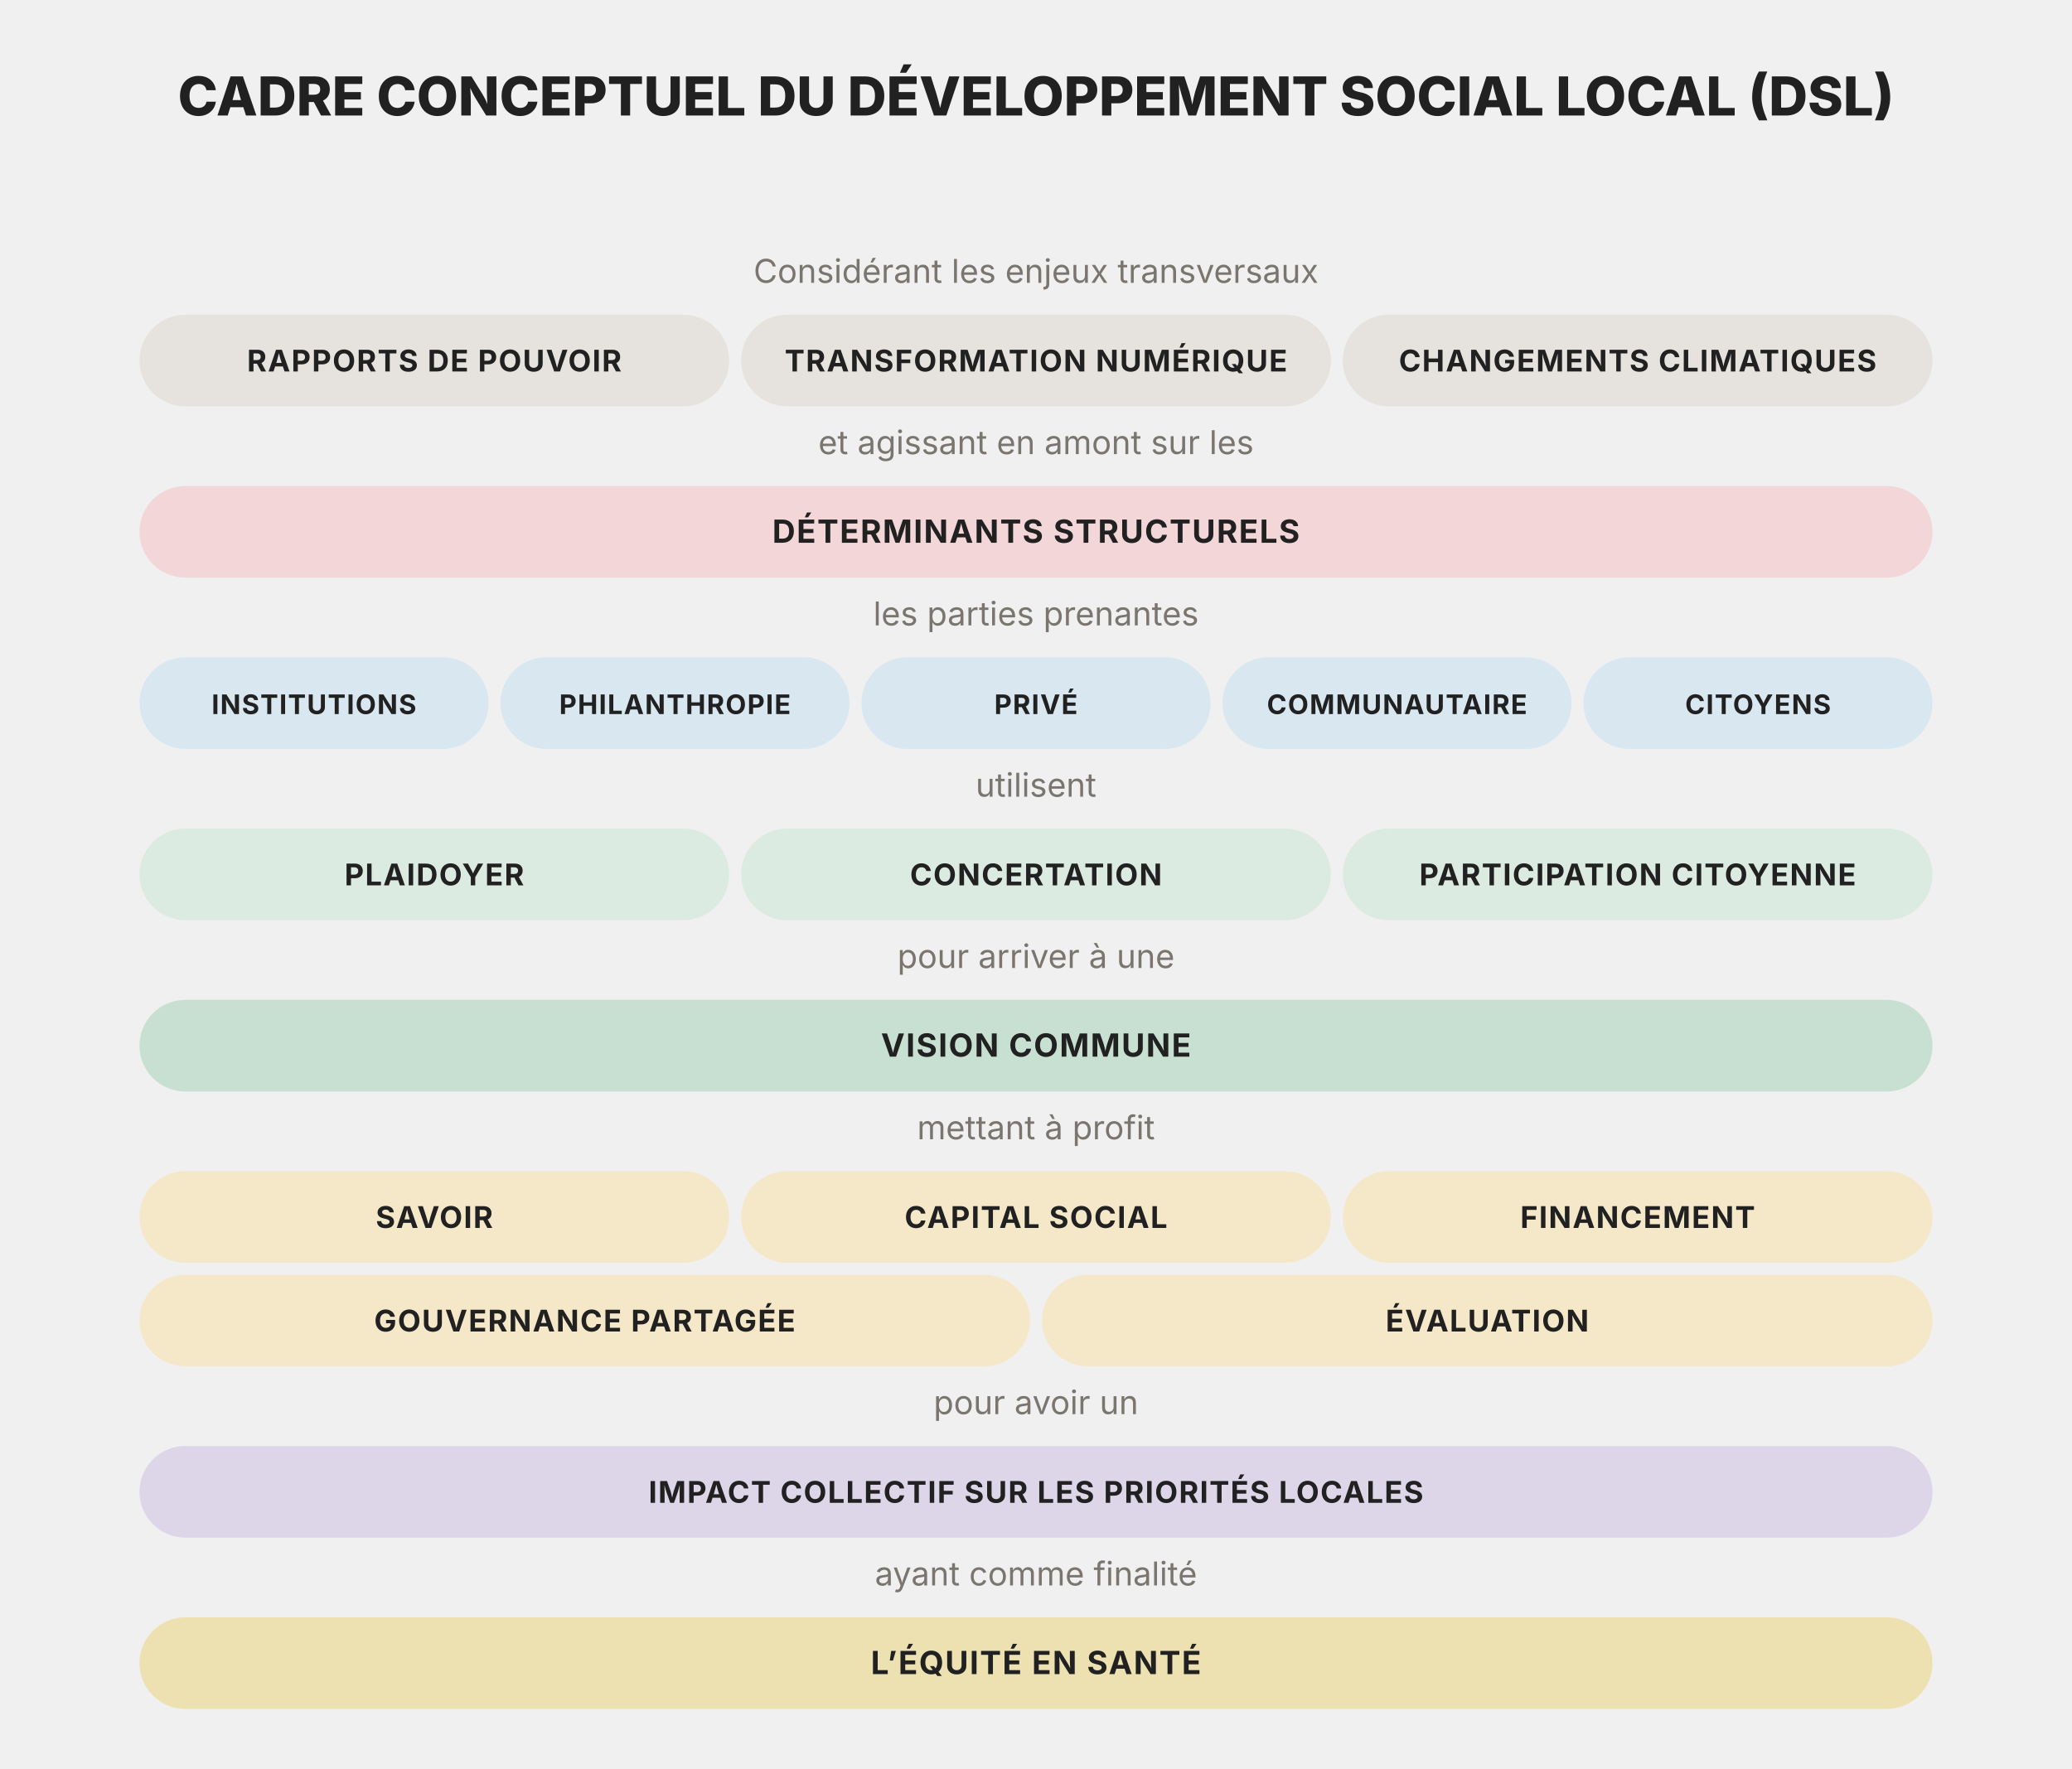
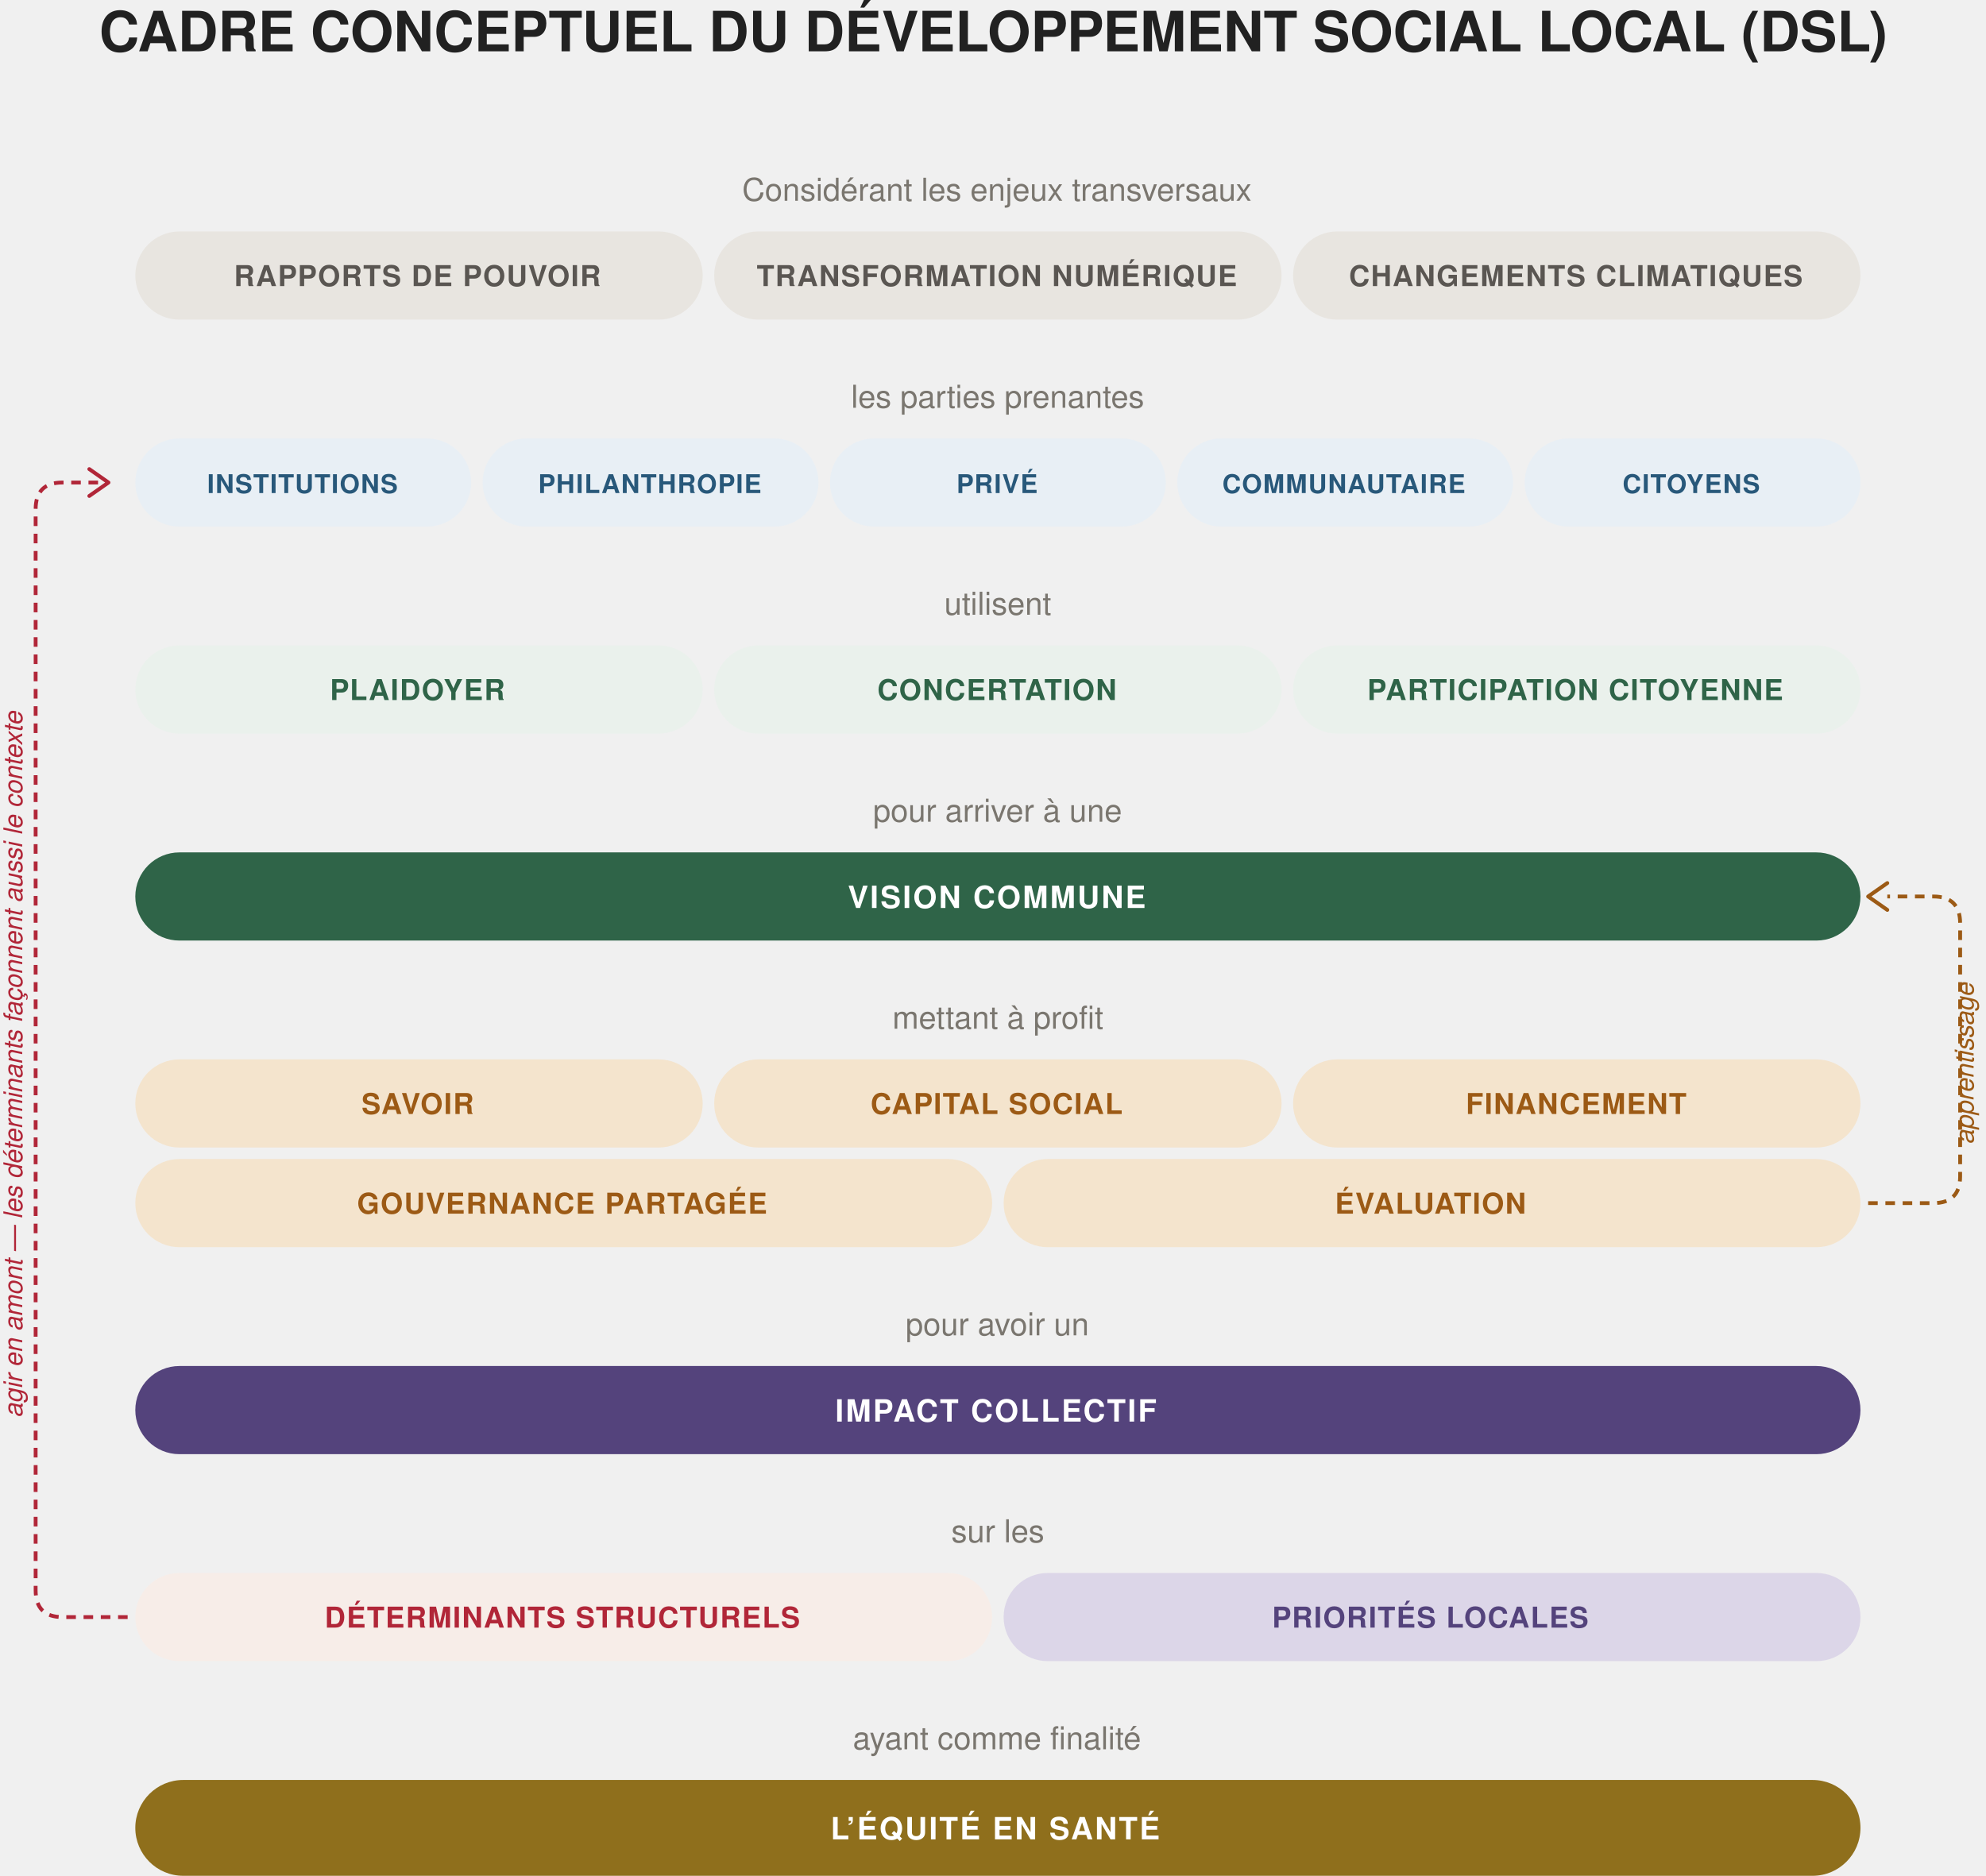
- <svg xmlns="http://www.w3.org/2000/svg" viewBox="0 0 1040 888" style="font-family:Inter,Helvetica,Arial,sans-serif" role="group" aria-label="Cadre conceptuel du développement social local">
-   <text x="520" y="58" text-anchor="middle" font-size="27" font-weight="800" fill="#212121">CADRE CONCEPTUEL DU DÉVELOPPEMENT SOCIAL LOCAL (DSL)</text>
-   <text x="520" y="142" text-anchor="middle" font-size="16.5" fill="#7a766f">Considérant les enjeux transversaux</text>
-   <g class="snode" data-node="rapports">
-     <rect class="box" x="70.0" y="158" width="296.0" height="46" rx="23" fill="#e6e3de" />
-     <text x="218.0" y="186.5" text-anchor="middle" font-size="15" font-weight="700" letter-spacing=".04em" fill="#212121">RAPPORTS DE POUVOIR</text>
-   </g>
-   <g class="snode" data-node="numerique">
-     <rect class="box" x="372.0" y="158" width="296.0" height="46" rx="23" fill="#e6e3de" />
-     <text x="520.0" y="186.5" text-anchor="middle" font-size="15" font-weight="700" letter-spacing=".04em" fill="#212121">TRANSFORMATION NUMÉRIQUE</text>
-   </g>
-   <g class="snode" data-node="climat">
-     <rect class="box" x="674.0" y="158" width="296.0" height="46" rx="23" fill="#e6e3de" />
-     <text x="822.0" y="186.5" text-anchor="middle" font-size="15" font-weight="700" letter-spacing=".04em" fill="#212121">CHANGEMENTS CLIMATIQUES</text>
-   </g>
-   <text x="520" y="228" text-anchor="middle" font-size="16.5" fill="#7a766f">et agissant en amont sur les</text>
-   <g class="snode" data-node="determinants">
-     <rect class="box" x="70.0" y="244" width="900.0" height="46" rx="23" fill="#f3d6d8" />
-     <text x="520.0" y="272.5" text-anchor="middle" font-size="16" font-weight="700" letter-spacing=".04em" fill="#212121">DÉTERMINANTS STRUCTURELS</text>
-   </g>
-   <text x="520" y="314" text-anchor="middle" font-size="16.5" fill="#7a766f">les parties prenantes</text>
-   <g class="snode" data-node="institutions">
-     <rect class="box" x="70.0" y="330" width="175.2" height="46" rx="23" fill="#d9e7f0" />
-     <text x="157.6" y="358.5" text-anchor="middle" font-size="13.5" font-weight="700" letter-spacing=".04em" fill="#212121">INSTITUTIONS</text>
-   </g>
-   <g class="snode" data-node="philanthropie">
-     <rect class="box" x="251.2" y="330" width="175.2" height="46" rx="23" fill="#d9e7f0" />
-     <text x="338.8" y="358.5" text-anchor="middle" font-size="13.5" font-weight="700" letter-spacing=".04em" fill="#212121">PHILANTHROPIE</text>
-   </g>
-   <g class="snode" data-node="prive">
-     <rect class="box" x="432.4" y="330" width="175.2" height="46" rx="23" fill="#d9e7f0" />
-     <text x="520.0" y="358.5" text-anchor="middle" font-size="13.5" font-weight="700" letter-spacing=".04em" fill="#212121">PRIVÉ</text>
-   </g>
-   <g class="snode" data-node="communautaire">
-     <rect class="box" x="613.6" y="330" width="175.2" height="46" rx="23" fill="#d9e7f0" />
-     <text x="701.2" y="358.5" text-anchor="middle" font-size="13.5" font-weight="700" letter-spacing=".04em" fill="#212121">COMMUNAUTAIRE</text>
-   </g>
-   <g class="snode" data-node="citoyens">
-     <rect class="box" x="794.8" y="330" width="175.2" height="46" rx="23" fill="#d9e7f0" />
-     <text x="882.4" y="358.5" text-anchor="middle" font-size="13.5" font-weight="700" letter-spacing=".04em" fill="#212121">CITOYENS</text>
-   </g>
-   <text x="520" y="400" text-anchor="middle" font-size="16.5" fill="#7a766f">utilisent</text>
-   <g class="snode" data-node="plaidoyer">
-     <rect class="box" x="70.0" y="416" width="296.0" height="46" rx="23" fill="#dcebe1" />
-     <text x="218.0" y="444.5" text-anchor="middle" font-size="15" font-weight="700" letter-spacing=".04em" fill="#212121">PLAIDOYER</text>
-   </g>
-   <g class="snode" data-node="concertation">
-     <rect class="box" x="372.0" y="416" width="296.0" height="46" rx="23" fill="#dcebe1" />
-     <text x="520.0" y="444.5" text-anchor="middle" font-size="15" font-weight="700" letter-spacing=".04em" fill="#212121">CONCERTATION</text>
-   </g>
-   <g class="snode" data-node="participation">
-     <rect class="box" x="674.0" y="416" width="296.0" height="46" rx="23" fill="#dcebe1" />
-     <text x="822.0" y="444.5" text-anchor="middle" font-size="15" font-weight="700" letter-spacing=".04em" fill="#212121">PARTICIPATION CITOYENNE</text>
-   </g>
-   <text x="520" y="486" text-anchor="middle" font-size="16.5" fill="#7a766f">pour arriver à une</text>
-   <g class="snode" data-node="vision">
-     <rect class="box" x="70.0" y="502" width="900.0" height="46" rx="23" fill="#c8e0d1" />
-     <text x="520.0" y="530.5" text-anchor="middle" font-size="16" font-weight="700" letter-spacing=".04em" fill="#212121">VISION COMMUNE</text>
-   </g>
-   <text x="520" y="572" text-anchor="middle" font-size="16.5" fill="#7a766f">mettant à profit</text>
-   <g class="snode" data-node="savoir">
-     <rect class="box" x="70.0" y="588" width="296.0" height="46" rx="23" fill="#f5e8c9" />
-     <text x="218.0" y="616.5" text-anchor="middle" font-size="15" font-weight="700" letter-spacing=".04em" fill="#212121">SAVOIR</text>
-   </g>
-   <g class="snode" data-node="capital">
-     <rect class="box" x="372.0" y="588" width="296.0" height="46" rx="23" fill="#f5e8c9" />
-     <text x="520.0" y="616.5" text-anchor="middle" font-size="15" font-weight="700" letter-spacing=".04em" fill="#212121">CAPITAL SOCIAL</text>
-   </g>
-   <g class="snode" data-node="financement">
-     <rect class="box" x="674.0" y="588" width="296.0" height="46" rx="23" fill="#f5e8c9" />
-     <text x="822.0" y="616.5" text-anchor="middle" font-size="15" font-weight="700" letter-spacing=".04em" fill="#212121">FINANCEMENT</text>
-   </g>
-   <g class="snode" data-node="gouvernance">
-     <rect class="box" x="70.0" y="640" width="447.0" height="46" rx="23" fill="#f5e8c9" />
-     <text x="293.5" y="668.5" text-anchor="middle" font-size="15" font-weight="700" letter-spacing=".04em" fill="#212121">GOUVERNANCE PARTAGÉE</text>
-   </g>
-   <g class="snode" data-node="evaluation">
-     <rect class="box" x="523.0" y="640" width="447.0" height="46" rx="23" fill="#f5e8c9" />
-     <text x="746.5" y="668.5" text-anchor="middle" font-size="15" font-weight="700" letter-spacing=".04em" fill="#212121">ÉVALUATION</text>
-   </g>
-   <text x="520" y="710" text-anchor="middle" font-size="16.5" fill="#7a766f">pour avoir un</text>
-   <g class="snode" data-node="impact">
-     <rect class="box" x="70.0" y="726" width="900.0" height="46" rx="23" fill="#dcd6e8" />
-     <text x="520.0" y="754.5" text-anchor="middle" font-size="15" font-weight="700" letter-spacing=".04em" fill="#212121">IMPACT COLLECTIF SUR LES PRIORITÉS LOCALES</text>
-   </g>
-   <text x="520" y="796" text-anchor="middle" font-size="16.5" fill="#7a766f">ayant comme finalité</text>
-   <g class="snode" data-node="equite">
-     <rect class="box" x="70.0" y="812" width="900.0" height="46" rx="23" fill="#ede1b2" />
-     <text x="520.0" y="840.5" text-anchor="middle" font-size="16" font-weight="700" letter-spacing=".04em" fill="#212121">L’ÉQUITÉ EN SANTÉ</text>
-   </g>
+ <svg xmlns="http://www.w3.org/2000/svg" id="Layer_1" version="1.1" viewBox="0 0 1036.08 978.78">
+   <defs>
+     <style>
+       .st0 {
+         fill: #fff;
+         font-size: 16px;
+         letter-spacing: .06em;
+       }
+ 
+       .st0, .st1, .st2, .st3, .st4, .st5, .st6, .st7, .st8, .st9, .st10, .st11 {
+         isolation: isolate;
+       }
+ 
+       .st0, .st3, .st4, .st5, .st6, .st7, .st8, .st9, .st10 {
+         font-family: Helvetica-Bold, Helvetica;
+         font-weight: 700;
+       }
+ 
+       .st1, .st4 {
+         fill: #9c5a15;
+       }
+ 
+       .st1, .st9, .st10, .st11 {
+         font-size: 13.5px;
+       }
+ 
+       .st1, .st11 {
+         font-family: Helvetica-Oblique, Helvetica;
+         font-style: oblique;
+       }
+ 
+       .st12, .st6 {
+         fill: #54437c;
+       }
+ 
+       .st2 {
+         fill: #7a766f;
+         font-family: Helvetica, Helvetica;
+         font-size: 16.5px;
+       }
+ 
+       .st13 {
+         fill: #e8eff5;
+       }
+ 
+       .st14, .st15 {
+         stroke-linecap: round;
+         stroke-linejoin: round;
+       }
+ 
+       .st14, .st15, .st16, .st17 {
+         fill: none;
+         stroke-width: 2px;
+       }
+ 
+       .st14, .st16 {
+         stroke: #b12638;
+       }
+ 
+       .st3, .st4, .st6, .st7, .st8 {
+         font-size: 15px;
+         letter-spacing: .04em;
+       }
+ 
+       .st3, .st11 {
+         fill: #b12638;
+       }
+ 
+       .st5 {
+         fill: #212121;
+         font-size: 29px;
+       }
+ 
+       .st18 {
+         fill: #f7ede8;
+       }
+ 
+       .st7 {
+         fill: #5a5652;
+       }
+ 
+       .st8, .st19 {
+         fill: #2f6448;
+       }
+ 
+       .st15, .st17 {
+         stroke: #9c5a15;
+       }
+ 
+       .st20 {
+         fill: #f4e4cd;
+       }
+ 
+       .st16, .st17 {
+         stroke-dasharray: 5 4;
+       }
+ 
+       .st21 {
+         fill: #e8e5e0;
+       }
+ 
+       .st9 {
+         letter-spacing: .04em;
+       }
+ 
+       .st9, .st10 {
+         fill: #28587a;
+       }
+ 
+       .st10 {
+         letter-spacing: .04em;
+       }
+ 
+       .st22 {
+         fill: #eaf1ec;
+       }
+ 
+       .st23 {
+         fill: #8f6f1c;
+       }
+ 
+       .st24 {
+         fill: #dcd6e8;
+       }
+     </style>
+   </defs>
+   <text class="st5" transform="translate(51.71 26.78)">
+     <tspan x="0" y="0">CADRE CONCEPTUEL DU DÉVELOPPEMENT SOCIAL LOCAL (DSL)</tspan>
+   </text>
+   <text class="st2" transform="translate(387.15 104.78)">
+     <tspan x="0" y="0">Considérant les enjeux transversaux</tspan>
+   </text>
+   <g data-node="rapports">
+     <path class="st21" d="M93.59,120.78h250c12.7,0,23,10.3,23,23h0c0,12.7-10.3,23-23,23H93.59c-12.7,0-23-10.3-23-23h0c0-12.7,10.3-23,23-23Z" />
+     <text class="st7" transform="translate(122.05 149.28)">
+       <tspan x="0" y="0">RAPPORTS DE POUVOIR</tspan>
+     </text>
+   </g>
+   <g data-node="numerique">
+     <path class="st21" d="M395.59,120.78h250c12.7,0,23,10.3,23,23h0c0,12.7-10.3,23-23,23h-250c-12.7,0-23-10.3-23-23h0c0-12.7,10.3-23,23-23Z" />
+     <text class="st7" transform="translate(394.78 149.28)">
+       <tspan x="0" y="0">TRANSFORMATION NUMÉRIQUE</tspan>
+     </text>
+   </g>
+   <g data-node="climat">
+     <path class="st21" d="M697.59,120.78h250c12.7,0,23,10.3,23,23h0c0,12.7-10.3,23-23,23h-250c-12.7,0-23-10.3-23-23h0c0-12.7,10.3-23,23-23Z" />
+     <text class="st7" transform="translate(703.74 149.28)">
+       <tspan x="0" y="0">CHANGEMENTS CLIMATIQUES</tspan>
+     </text>
+   </g>
+   <text class="st2" transform="translate(444.01 212.78)">
+     <tspan x="0" y="0">les parties prenantes</tspan>
+   </text>
+   <g data-node="institutions">
+     <path class="st13" d="M93.59,228.78h129.2c12.7,0,23,10.3,23,23h0c0,12.7-10.3,23-23,23H93.59c-12.7,0-23-10.3-23-23h0c0-12.7,10.3-23,23-23Z" />
+     <text class="st10" transform="translate(108.08 257.28)">
+       <tspan x="0" y="0">INSTITUTIONS</tspan>
+     </text>
+   </g>
+   <g data-node="philanthropie">
+     <path class="st13" d="M274.79,228.78h129.2c12.7,0,23,10.3,23,23h0c0,12.7-10.3,23-23,23h-129.2c-12.7,0-23-10.3-23-23h0c0-12.7,10.3-23,23-23Z" />
+     <text class="st10" transform="translate(280.75 257.28)">
+       <tspan x="0" y="0">PHILANTHROPIE</tspan>
+     </text>
+   </g>
+   <g data-node="prive">
+     <path class="st13" d="M455.99,228.78h129.2c12.7,0,23,10.3,23,23h0c0,12.7-10.3,23-23,23h-129.2c-12.7,0-23-10.3-23-23h0c0-12.7,10.3-23,23-23Z" />
+     <text class="st10" transform="translate(498.99 257.28)">
+       <tspan x="0" y="0">PRIVÉ</tspan>
+     </text>
+   </g>
+   <g data-node="communautaire">
+     <path class="st13" d="M637.19,228.78h129.2c12.7,0,23,10.3,23,23h0c0,12.7-10.3,23-23,23h-129.2c-12.7,0-23-10.3-23-23h0c0-12.7,10.3-23,23-23Z" />
+     <text class="st9" transform="translate(637.66 257.28)">
+       <tspan x="0" y="0">COMMUNAUTAIRE</tspan>
+     </text>
+   </g>
+   <g data-node="citoyens">
+     <path class="st13" d="M818.39,228.78h129.2c12.7,0,23,10.3,23,23h0c0,12.7-10.3,23-23,23h-129.2c-12.7,0-23-10.3-23-23h0c0-12.7,10.3-23,23-23Z" />
+     <text class="st9" transform="translate(846.45 257.28)">
+       <tspan x="0" y="0">CITOYENS</tspan>
+     </text>
+   </g>
+   <text class="st2" transform="translate(492.62 320.78)">
+     <tspan x="0" y="0">utilisent</tspan>
+   </text>
+   <g data-node="plaidoyer">
+     <path class="st22" d="M93.59,336.78h250c12.7,0,23,10.3,23,23h0c0,12.7-10.3,23-23,23H93.59c-12.7,0-23-10.3-23-23h0c0-12.7,10.3-23,23-23Z" />
+     <text class="st8" transform="translate(172.14 365.28)">
+       <tspan x="0" y="0">PLAIDOYER</tspan>
+     </text>
+   </g>
+   <g data-node="concertation">
+     <path class="st22" d="M395.59,336.78h250c12.7,0,23,10.3,23,23h0c0,12.7-10.3,23-23,23h-250c-12.7,0-23-10.3-23-23h0c0-12.7,10.3-23,23-23Z" />
+     <text class="st8" transform="translate(457.68 365.28)">
+       <tspan x="0" y="0">CONCERTATION</tspan>
+     </text>
+   </g>
+   <g data-node="participation">
+     <path class="st22" d="M697.59,336.78h250c12.7,0,23,10.3,23,23h0c0,12.7-10.3,23-23,23h-250c-12.7,0-23-10.3-23-23h0c0-12.7,10.3-23,23-23Z" />
+     <text class="st8" transform="translate(713.31 365.28)">
+       <tspan x="0" y="0">PARTICIPATION CITOYENNE</tspan>
+     </text>
+   </g>
+   <text class="st2" transform="translate(455.47 428.78)">
+     <tspan x="0" y="0">pour arriver à une</tspan>
+   </text>
+   <g data-node="vision">
+     <path class="st19" d="M93.59,444.78h854c12.7,0,23,10.3,23,23h0c0,12.7-10.3,23-23,23H93.59c-12.7,0-23-10.3-23-23h0c0-12.7,10.3-23,23-23Z" />
+     <text class="st0" transform="translate(442.31 473.78)">
+       <tspan x="0" y="0">VISION COMMUNE</tspan>
+     </text>
+   </g>
+   <text class="st2" transform="translate(465.56 536.78)">
+     <tspan x="0" y="0">mettant à profit</tspan>
+   </text>
+   <g data-node="savoir">
+     <path class="st20" d="M93.59,552.78h250c12.7,0,23,10.3,23,23h0c0,12.7-10.3,23-23,23H93.59c-12.7,0-23-10.3-23-23h0c0-12.7,10.3-23,23-23Z" />
+     <text class="st4" transform="translate(188.59 581.28)">
+       <tspan x="0" y="0">SAVOIR</tspan>
+     </text>
+   </g>
+   <g data-node="capital">
+     <path class="st20" d="M395.59,552.78h250c12.7,0,23,10.3,23,23h0c0,12.7-10.3,23-23,23h-250c-12.7,0-23-10.3-23-23h0c0-12.7,10.3-23,23-23Z" />
+     <text class="st4" transform="translate(454.16 581.28)">
+       <tspan x="0" y="0">CAPITAL SOCIAL</tspan>
+     </text>
+   </g>
+   <g data-node="financement">
+     <path class="st20" d="M697.59,552.78h250c12.7,0,23,10.3,23,23h0c0,12.7-10.3,23-23,23h-250c-12.7,0-23-10.3-23-23h0c0-12.7,10.3-23,23-23Z" />
+     <text class="st4" transform="translate(764.71 581.28)">
+       <tspan x="0" y="0">FINANCEMENT</tspan>
+     </text>
+   </g>
+   <g data-node="gouvernance">
+     <path class="st20" d="M93.59,604.78h401c12.7,0,23,10.3,23,23h0c0,12.7-10.3,23-23,23H93.59c-12.7,0-23-10.3-23-23h0c0-12.7,10.3-23,23-23Z" />
+     <text class="st4" transform="translate(186.27 633.28)">
+       <tspan x="0" y="0">GOUVERNANCE PARTAGÉE</tspan>
+     </text>
+   </g>
+   <g data-node="evaluation">
+     <path class="st20" d="M546.59,604.78h401c12.7,0,23,10.3,23,23h0c0,12.7-10.3,23-23,23h-401c-12.7,0-23-10.3-23-23h0c0-12.7,10.3-23,23-23Z" />
+     <text class="st4" transform="translate(696.45 633.28)">
+       <tspan x="0" y="0">ÉVALUATION</tspan>
+     </text>
+   </g>
+   <text class="st2" transform="translate(472.44 696.78)">
+     <tspan x="0" y="0">pour avoir un</tspan>
+   </text>
+   <g data-node="impact">
+     <path class="st12" d="M93.59,712.78h854c12.7,0,23,10.3,23,23h0c0,12.7-10.3,23-23,23H93.59c-12.7,0-23-10.3-23-23h0c0-12.7,10.3-23,23-23Z" />
+     <text class="st0" transform="translate(435.73 741.78)">
+       <tspan x="0" y="0">IMPACT COLLECTIF</tspan>
+     </text>
+   </g>
+   <text class="st2" transform="translate(496.29 804.78)">
+     <tspan x="0" y="0">sur les</tspan>
+   </text>
+   <g data-node="determinants">
+     <path class="st18" d="M93.59,820.78h401c12.7,0,23,10.3,23,23h0c0,12.7-10.3,23-23,23H93.59c-12.7,0-23-10.3-23-23h0c0-12.7,10.3-23,23-23Z" />
+     <text class="st3" transform="translate(169.39 849.28)">
+       <tspan x="0" y="0">DÉTERMINANTS STRUCTURELS</tspan>
+     </text>
+   </g>
+   <g data-node="priorites">
+     <path class="st24" d="M546.59,820.78h401c12.7,0,23,10.3,23,23h0c0,12.7-10.3,23-23,23h-401c-12.7,0-23-10.3-23-23h0c0-12.7,10.3-23,23-23Z" />
+     <text class="st6" transform="translate(663.65 849.28)">
+       <tspan x="0" y="0">PRIORITÉS LOCALES</tspan>
+     </text>
+   </g>
+   <text class="st2" transform="translate(444.93 912.78)">
+     <tspan x="0" y="0">ayant comme finalité</tspan>
+   </text>
+   <g data-node="equite">
+     <path class="st23" d="M95.59,928.78h850c13.81,0,25,11.19,25,25h0c0,13.81-11.19,25-25,25H95.59c-13.81,0-25-11.19-25-25h0c0-13.81,11.19-25,25-25Z" />
+     <text class="st0" transform="translate(433.31 959.78)">
+       <tspan x="0" y="0">L’ÉQUITÉ EN SANTÉ</tspan>
+     </text>
+   </g>
+   <path class="st17" d="M974.59,627.78h34c9.33,0,14-4.67,14-14v-132c0-9.33-4.67-14-14-14h-24" />
+   <path class="st15" d="M984.59,460.78l-10,7,10,7" />
+   <text class="st1" transform="translate(1029.592 597.1826) rotate(-90)">
+     <tspan x="0" y="0">apprentissage</tspan>
+   </text>
+   <path class="st16" d="M66.59,843.78h-34c-9.33,0-14-4.67-14-14V265.78c0-9.33,4.67-14,14-14h24" />
+   <path class="st14" d="M46.59,244.78l10,7-10,7" />
+   <text class="st11" transform="translate(11.59 739.76) rotate(-90)">
+     <tspan x="0" y="0">agir en amont — les déterminants façonnent aussi le contexte</tspan>
+   </text>
</svg>
